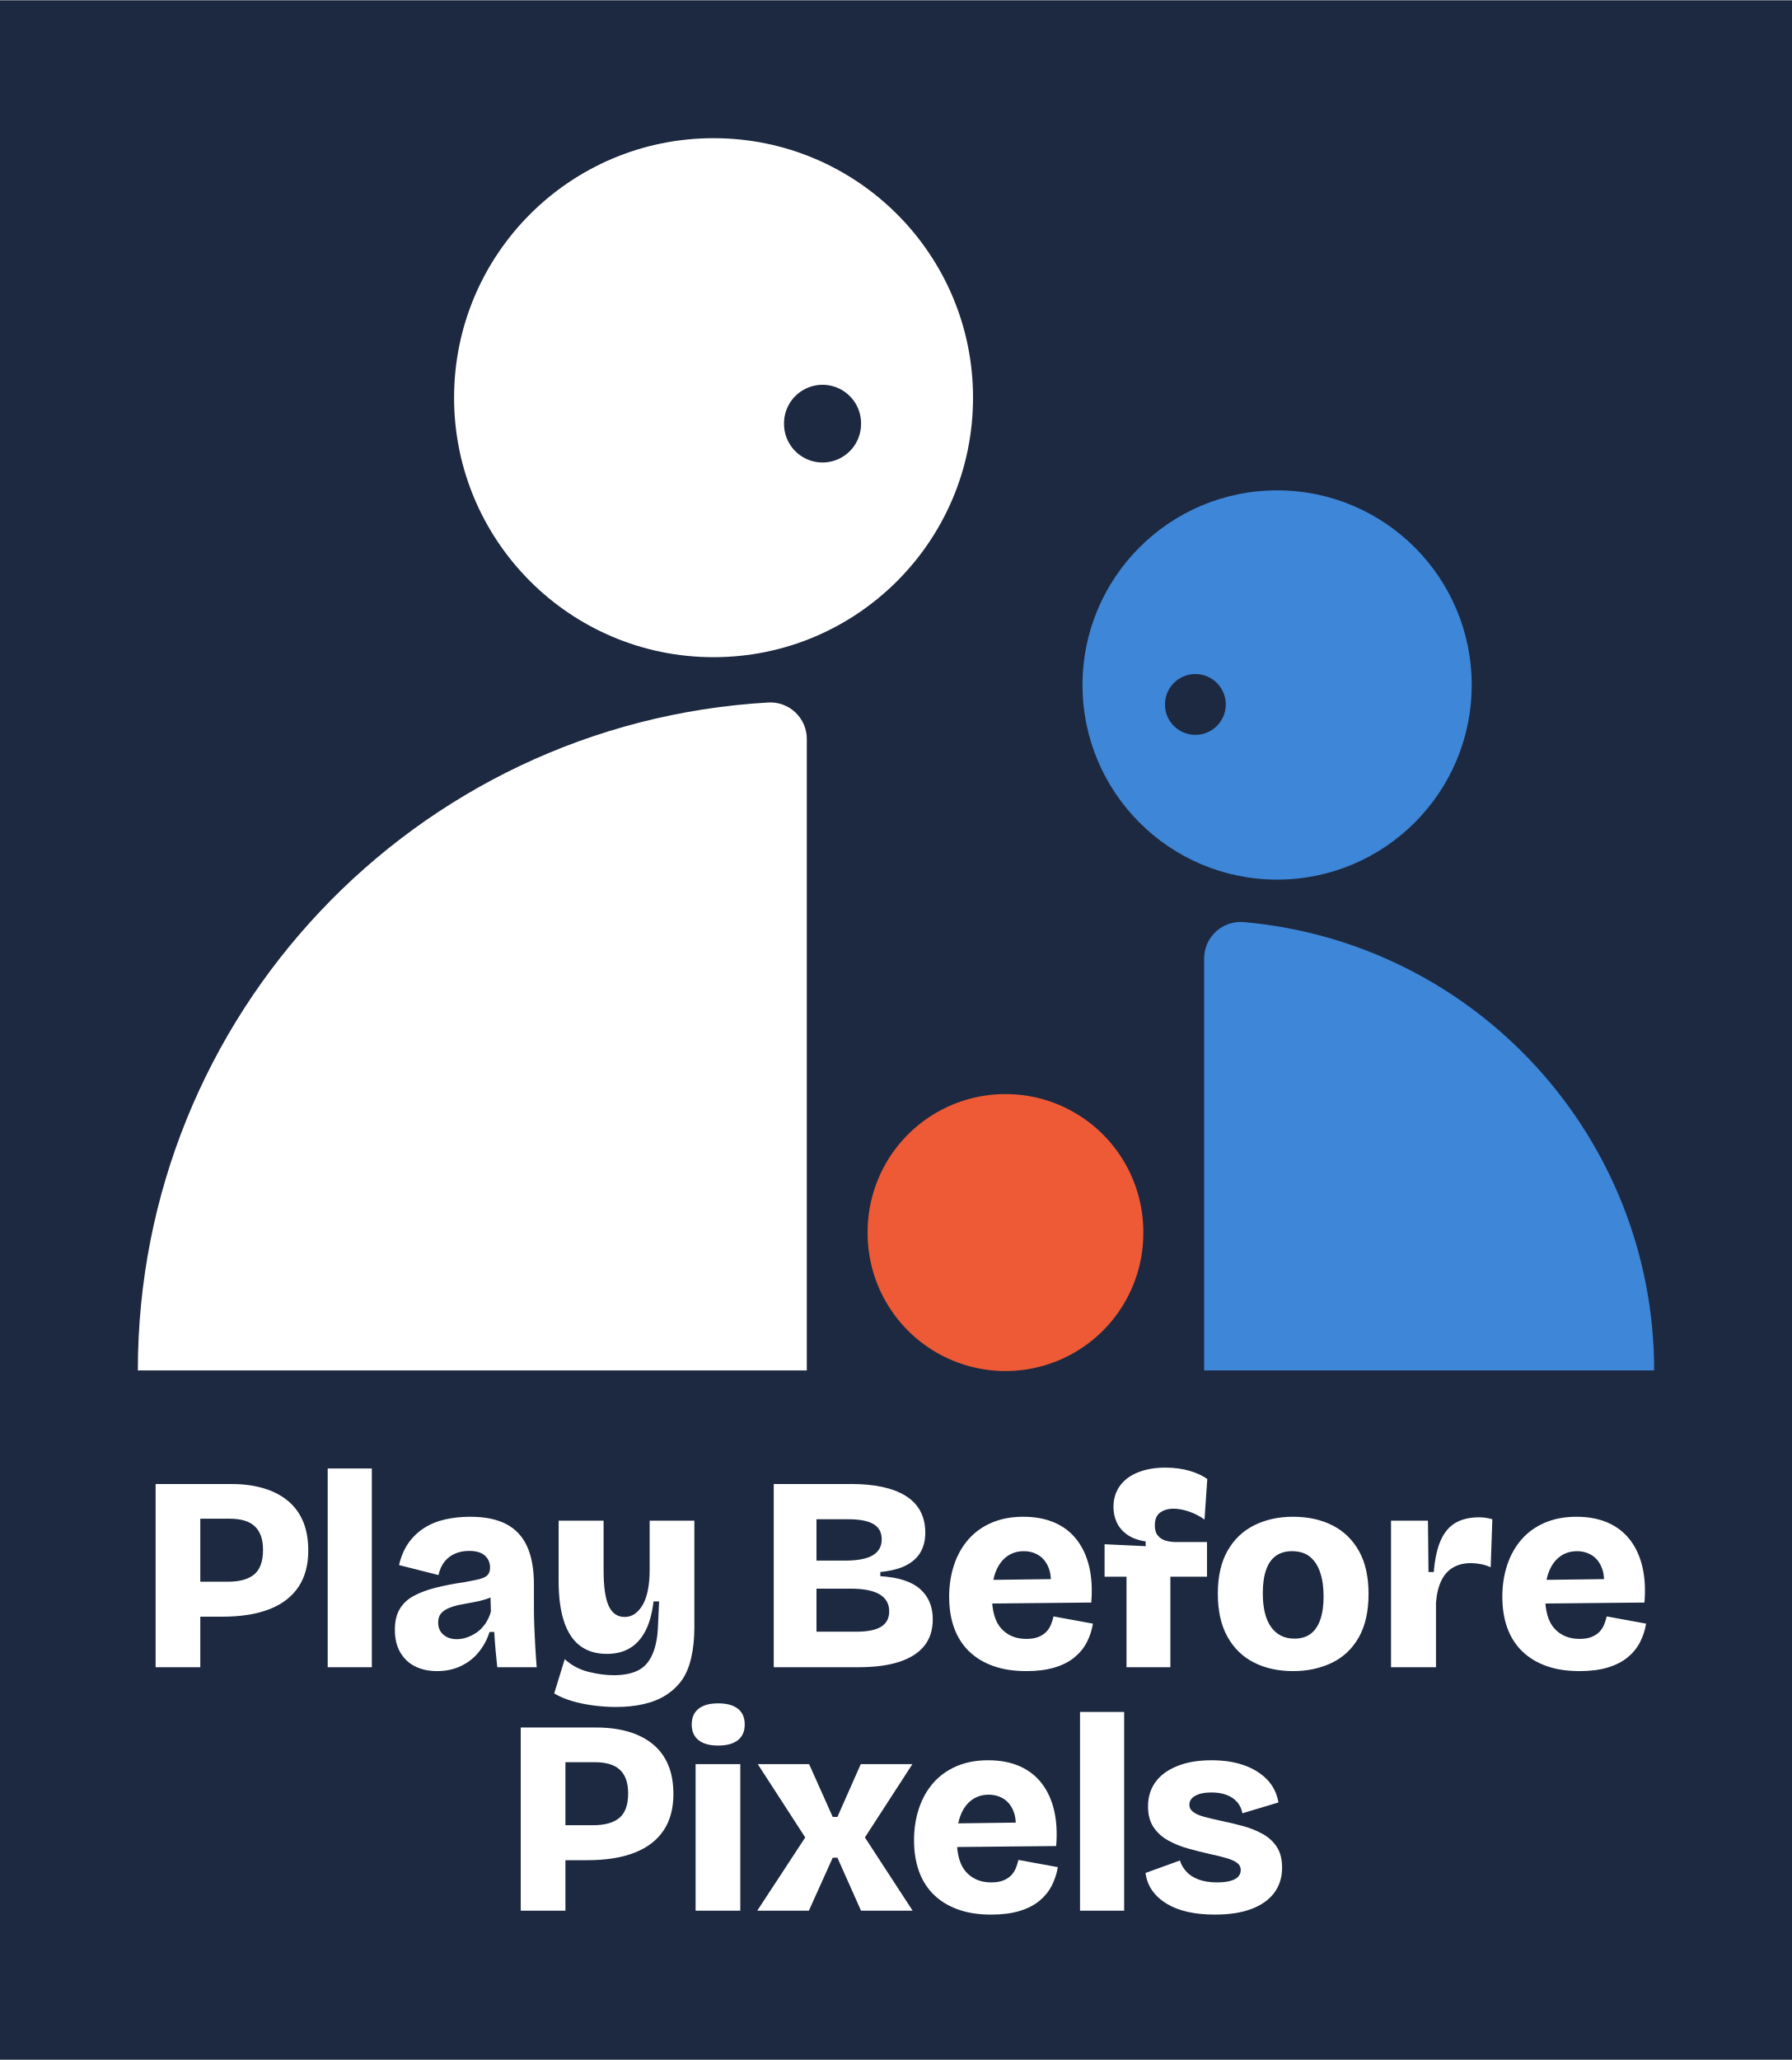
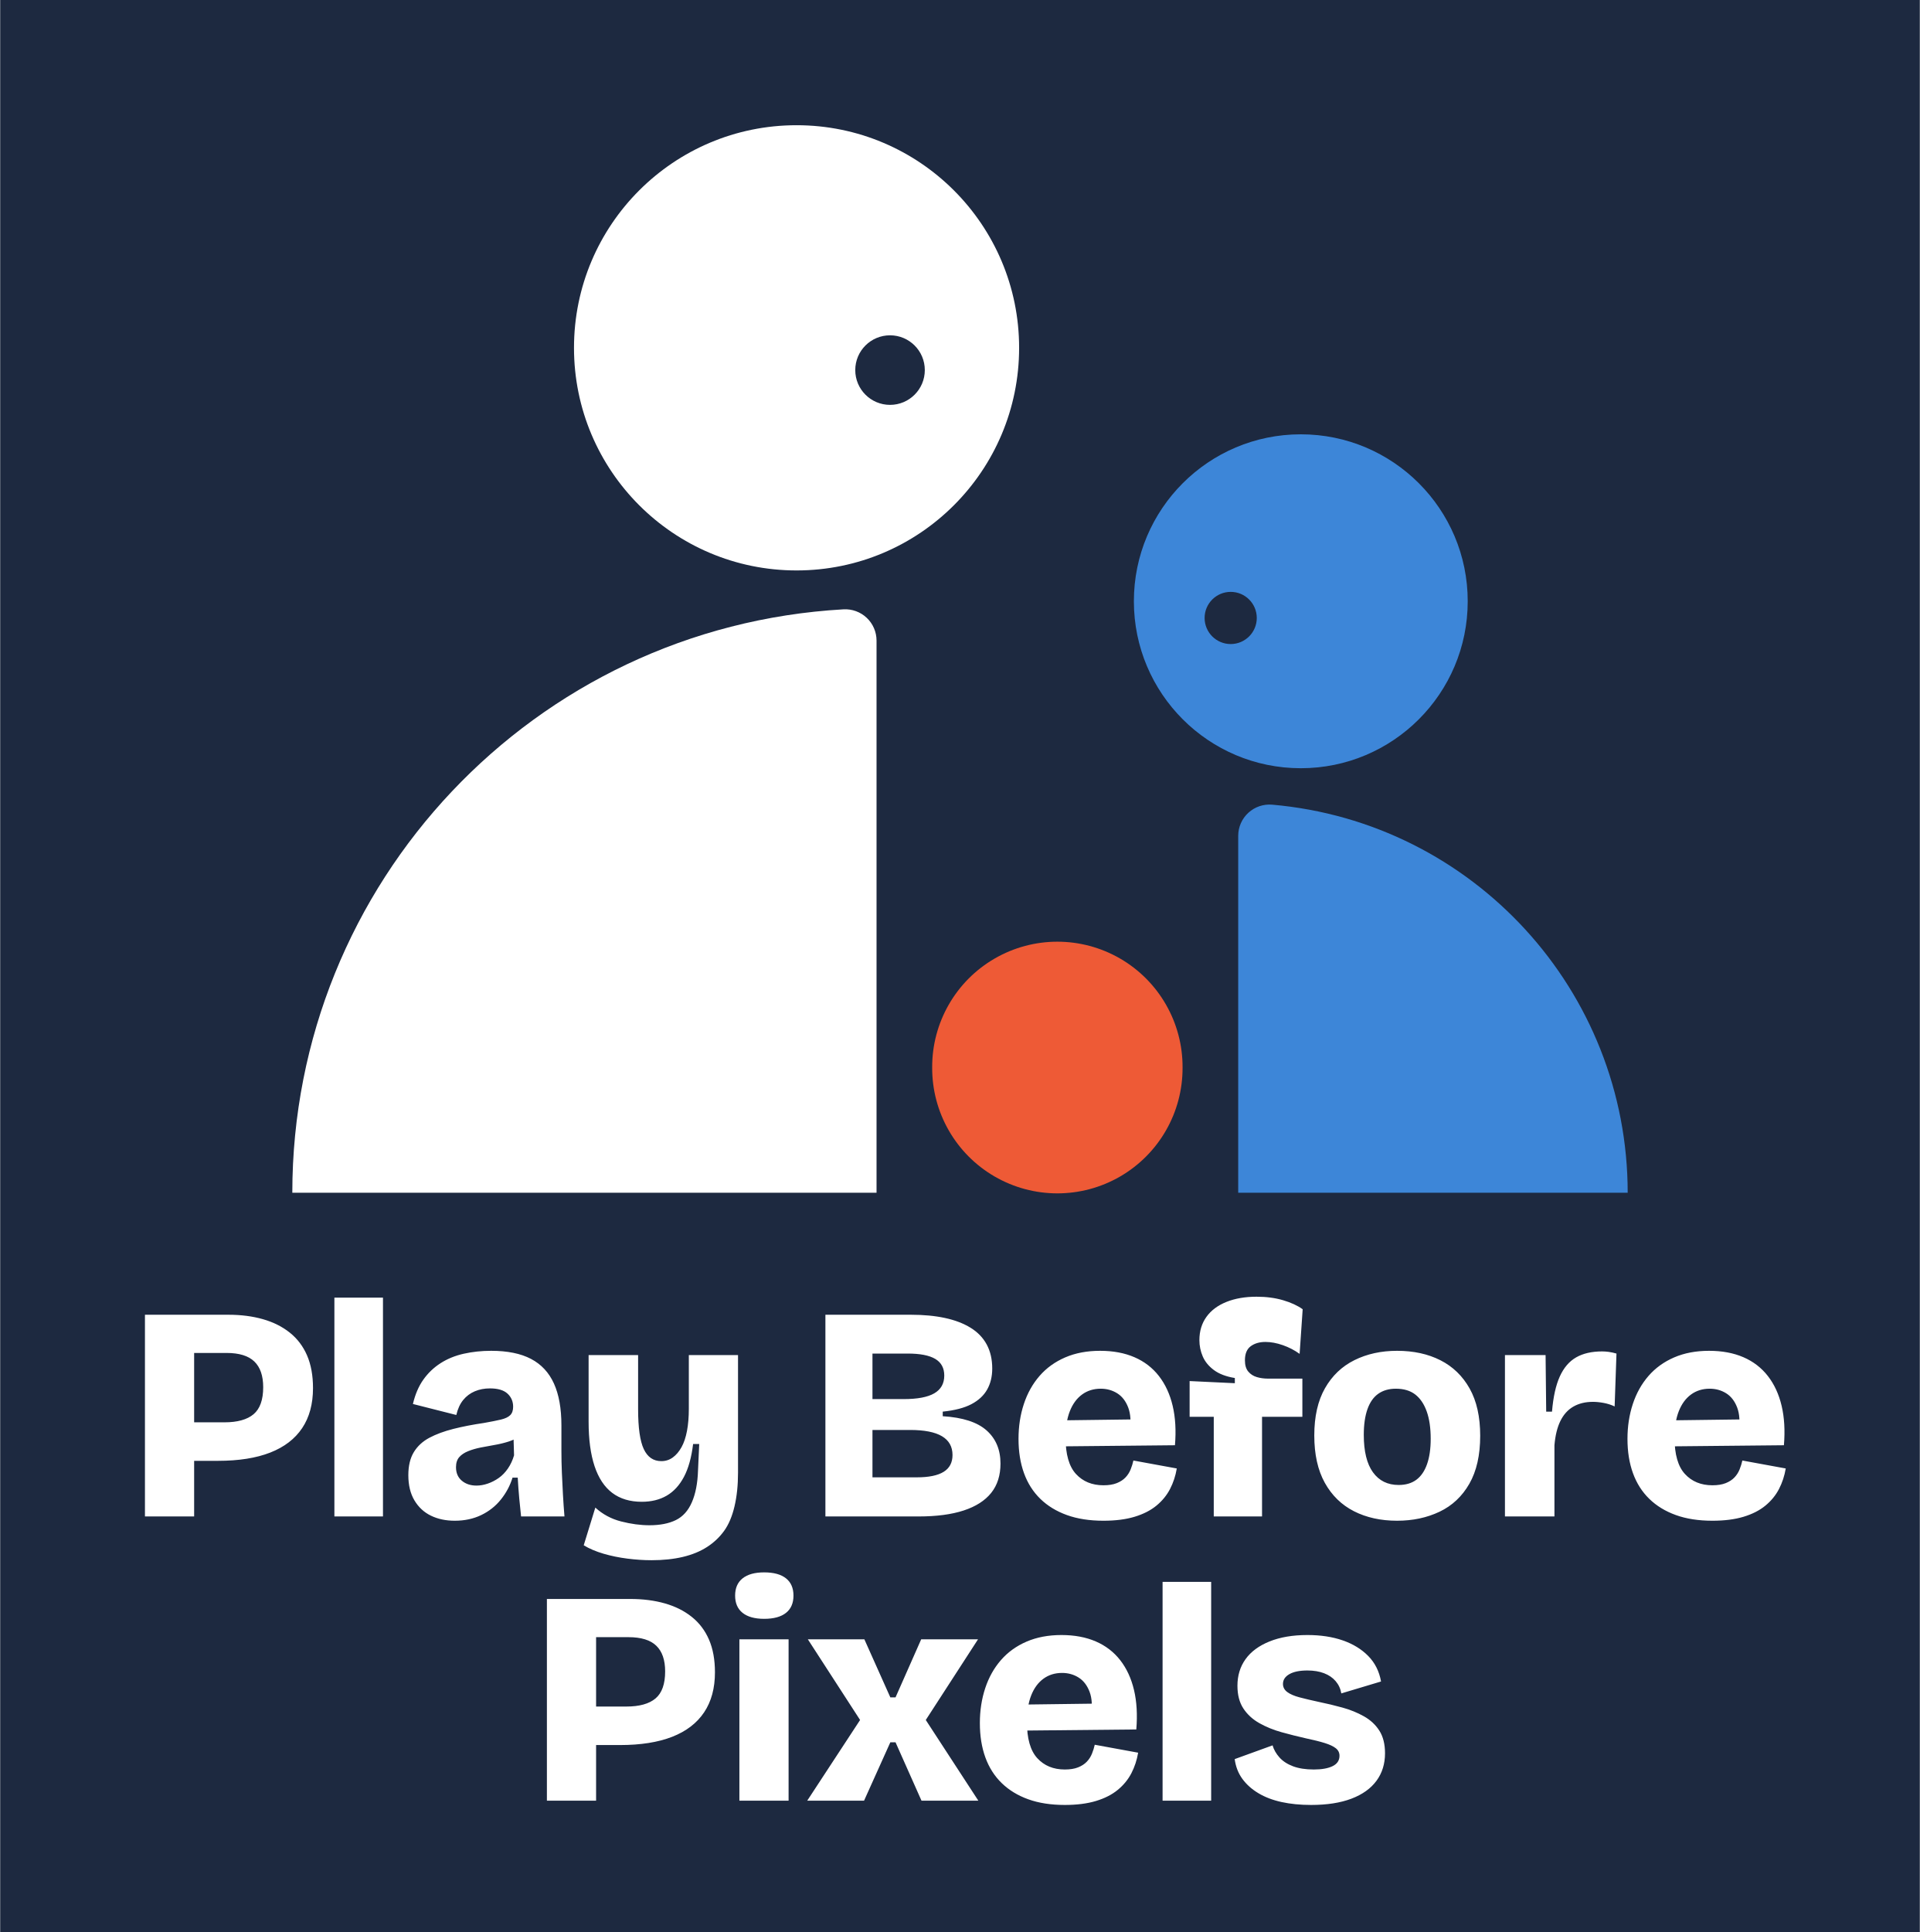
- <svg xmlns="http://www.w3.org/2000/svg" viewBox="-496.64 -496.64 6456.27 7418.73" width="870" height="1000" role="img" aria-label="Play Before Pixels">
-   <rect x="-496.64" y="-496.64" width="6456.27" height="7418.73" fill="#1D2940" />
-   <path class="a" fill="#FFFFFF" d="M2410.15 4439.05V2164.16A131.46 131.46 0 0 0 2271.1 2032.92A2410.15 2410.15 0 0 0 0 4439.05ZM1139.34 934.84A934.84 934.84 0 1 1 3009.03 934.84A934.84 934.84 0 1 1 1139.34 934.84ZM2328.06 1028.33A138.77 138.77 0 1 0 2605.59 1028.33A138.77 138.77 0 1 0 2328.06 1028.33Z" />
-   <path class="c" fill="#3D86D8" d="M3841.63 4439.05V2954.95A131.46 131.46 0 0 1 3984.69 2824A1621.37 1621.37 0 0 1 5463 4439.05ZM3403.42 1969.83A701.13 701.13 0 1 1 4805.69 1969.83A701.13 701.13 0 1 1 3403.42 1969.83ZM3700.53 2039.94A109.55 109.55 0 1 0 3919.63 2039.94A109.55 109.55 0 1 0 3700.53 2039.94Z" />
-   <path class="b" fill="#EE5A36" d="M2629.25 3942.42A496.64 496.64 0 1 1 3622.52 3942.42A496.64 496.64 0 1 1 2629.25 3942.42Z" />
-   <path class="t" fill="#FFFFFF" d="M182 5326.25V5200.25H324Q388 5200.25 419.5 5173.75Q451 5147.25 451 5085.25Q451 5029.25 422 5001.25Q393 4973.25 331 4973.25H182V4848.25H337Q399 4848.25 450 4862.75Q501 4877.25 538 4906.75Q575 4936.25 594.5 4981.25Q614 5026.25 614 5088.25Q614 5166.25 578.5 5219.25Q543 5272.25 474 5299.25Q405 5326.25 303 5326.25ZM64 5508.25V4848.25H225V5508.25ZM684 5508.25V4792.25H843V5508.25ZM1078 5522.25Q1034 5522.25 1000 5505.75Q966 5489.25 946 5455.75Q926 5422.25 926 5373.25Q926 5327.25 944 5297.75Q962 5268.25 995 5250.75Q1028 5233.25 1073.5 5221.75Q1119 5210.25 1174 5202.25Q1208 5196.25 1229 5191.25Q1250 5186.25 1259.5 5176.75Q1269 5167.25 1269 5149.25Q1269 5123.25 1250.5 5106.25Q1232 5089.25 1193 5089.25Q1166 5089.25 1143.5 5098.75Q1121 5108.25 1105.5 5127.25Q1090 5146.25 1083 5176.25L941 5140.25Q952 5093.25 975 5060.75Q998 5028.25 1031.5 5006.75Q1065 4985.25 1107.5 4975.75Q1150 4966.25 1197 4966.25Q1277 4966.25 1327.5 4992.75Q1378 5019.25 1402.5 5073.25Q1427 5127.25 1427 5210.25V5293.25Q1427 5329.25 1428.5 5364.75Q1430 5400.25 1432 5436.25Q1434 5472.25 1437 5508.25H1295Q1292 5482.25 1289 5449.25Q1286 5416.25 1284 5381.25H1267Q1255 5420.25 1229 5452.75Q1203 5485.25 1164.5 5503.75Q1126 5522.25 1078 5522.25ZM1149 5407.25Q1167 5407.25 1186 5400.75Q1205 5394.25 1222 5382.25Q1239 5370.25 1252 5351.25Q1265 5332.25 1272 5308.25L1270 5240.25L1292 5244.25Q1276 5256.25 1254 5263.25Q1232 5270.25 1208.5 5274.25Q1185 5278.25 1162.5 5282.75Q1140 5287.25 1121.5 5294.75Q1103 5302.25 1092.5 5314.25Q1082 5326.25 1082 5347.25Q1082 5375.25 1101 5391.25Q1120 5407.25 1149 5407.25ZM1722 5651.45Q1684 5651.45 1643 5646.25Q1602 5641.05 1565 5630.25Q1528 5619.45 1500 5602.65L1538 5479.25Q1574 5512.25 1622.5 5524.65Q1671 5537.05 1715 5537.05Q1767 5537.05 1801.5 5520.15Q1836 5503.25 1854 5461.75Q1872 5420.25 1874 5359.25L1878 5271.25H1858Q1850 5337.25 1828 5378.75Q1806 5420.25 1771.5 5440.25Q1737 5460.25 1690 5460.25Q1632 5460.25 1593.5 5431.25Q1555 5402.25 1535.5 5343.75Q1516 5285.25 1516 5198.25V4980.25H1678V5157.25Q1678 5248.25 1696.5 5287.75Q1715 5327.25 1754 5327.25Q1775 5327.25 1791.5 5315.25Q1808 5303.25 1820 5281.75Q1832 5260.25 1838 5228.25Q1844 5196.25 1844 5156.25V4980.25H2005V5365.25Q2005 5426.25 1993.5 5475.25Q1982 5524.25 1959.5 5555.45Q1937 5586.65 1903.5 5608.25Q1870 5629.85 1824.5 5640.65Q1779 5651.45 1722 5651.45ZM2291 5508.25V4848.25H2571Q2633 4848.25 2682 4858.75Q2731 4869.25 2766 4890.75Q2801 4912.25 2819 4945.75Q2837 4979.25 2837 5024.25Q2837 5063.25 2820.5 5092.75Q2804 5122.25 2769 5140.75Q2734 5159.25 2675 5165.25V5180.25Q2773 5186.25 2818.5 5226.75Q2864 5267.25 2864 5335.25Q2864 5393.25 2833.5 5431.25Q2803 5469.25 2743.5 5488.75Q2684 5508.25 2596 5508.25ZM2445 5380.25H2590Q2649 5380.25 2678 5362.25Q2707 5344.25 2707 5307.25Q2707 5266.25 2672.5 5245.75Q2638 5225.25 2568 5225.25H2445ZM2445 5124.25H2547Q2615 5124.25 2647.5 5105.25Q2680 5086.25 2680 5047.25Q2680 5010.25 2650.5 4992.75Q2621 4975.25 2560 4975.25H2445ZM3201 5522.25Q3133 5522.25 3081.5 5503.75Q3030 5485.25 2994.5 5450.75Q2959 5416.25 2941 5366.75Q2923 5317.25 2923 5254.25Q2923 5193.25 2940.5 5140.25Q2958 5087.25 2992 5048.25Q3026 5009.25 3076 4987.75Q3126 4966.25 3190 4966.25Q3254 4966.25 3302.5 4987.25Q3351 5008.25 3382.5 5048.75Q3414 5089.25 3427.5 5146.25Q3441 5203.25 3435 5275.25L3028 5279.25V5194.25L3337 5190.25L3287 5232.25Q3294 5183.25 3282 5151.75Q3270 5120.25 3246 5105.25Q3222 5090.25 3192 5090.25Q3157 5090.25 3131 5109.25Q3105 5128.25 3091 5163.75Q3077 5199.25 3077 5250.25Q3077 5332.25 3111 5369.25Q3145 5406.25 3201 5406.25Q3227 5406.25 3244.5 5399.25Q3262 5392.25 3273 5380.75Q3284 5369.25 3290 5354.25Q3296 5339.25 3299 5325.25L3441 5351.25Q3435 5387.25 3419 5418.25Q3403 5449.25 3374.5 5472.75Q3346 5496.25 3303 5509.25Q3260 5522.25 3201 5522.25ZM3562 5508.25V5182.25H3483V5065.25L3631 5072.25V5055.25Q3588 5048.25 3562.5 5029.25Q3537 5010.25 3526 4984.75Q3515 4959.25 3515 4931.25Q3515 4887.25 3538 4855.25Q3561 4823.25 3603.5 4806.25Q3646 4789.25 3702 4789.25Q3750 4789.25 3789 4800.75Q3828 4812.25 3853 4830.25L3843 4976.25Q3818 4958.25 3788 4947.75Q3758 4937.25 3731 4937.25Q3702 4937.25 3683 4951.25Q3664 4965.25 3664 4997.25Q3664 5021.25 3675 5034.25Q3686 5047.25 3703 5052.25Q3720 5057.25 3739 5057.25H3852V5182.25H3720V5508.25ZM4162 5522.25Q4082 5522.25 4021 5491.25Q3960 5460.25 3925.5 5398.25Q3891 5336.25 3891 5243.25Q3891 5150.25 3926 5088.75Q3961 5027.25 4022.5 4996.75Q4084 4966.25 4162 4966.25Q4243 4966.25 4304 4997.25Q4365 5028.25 4399.5 5089.75Q4434 5151.25 4434 5244.25Q4434 5339.25 4398.5 5401.25Q4363 5463.25 4301 5492.75Q4239 5522.25 4162 5522.25ZM4167 5405.25Q4202 5405.25 4225 5388.25Q4248 5371.25 4260 5337.25Q4272 5303.25 4272 5254.25Q4272 5201.25 4259 5164.75Q4246 5128.25 4221.5 5109.25Q4197 5090.25 4158 5090.25Q4124 5090.25 4100.5 5106.75Q4077 5123.25 4065 5157.25Q4053 5191.25 4053 5241.25Q4053 5322.25 4083 5363.75Q4113 5405.25 4167 5405.25ZM4515 5508.25V5255.25V4980.25H4648L4650 5165.25H4669Q4675 5093.25 4694.5 5050.25Q4714 5007.25 4748 4987.75Q4782 4968.25 4833 4968.25Q4843 4968.25 4854.5 4969.75Q4866 4971.25 4880 4975.25L4874 5148.25Q4857 5140.25 4838 5136.75Q4819 5133.25 4803 5133.25Q4766 5133.25 4739 5148.75Q4712 5164.25 4696.5 5195.75Q4681 5227.25 4677 5275.25V5508.25ZM5194 5522.25Q5126 5522.25 5074.5 5503.75Q5023 5485.25 4987.5 5450.75Q4952 5416.25 4934 5366.75Q4916 5317.25 4916 5254.25Q4916 5193.25 4933.5 5140.25Q4951 5087.25 4985 5048.25Q5019 5009.25 5069 4987.75Q5119 4966.25 5183 4966.25Q5247 4966.25 5295.5 4987.25Q5344 5008.25 5375.5 5048.75Q5407 5089.25 5420.5 5146.25Q5434 5203.25 5428 5275.25L5021 5279.25V5194.25L5330 5190.25L5280 5232.25Q5287 5183.25 5275 5151.75Q5263 5120.25 5239 5105.25Q5215 5090.25 5185 5090.25Q5150 5090.25 5124 5109.25Q5098 5128.25 5084 5163.75Q5070 5199.25 5070 5250.25Q5070 5332.25 5104 5369.25Q5138 5406.25 5194 5406.25Q5220 5406.25 5237.5 5399.25Q5255 5392.25 5266 5380.75Q5277 5369.25 5283 5354.25Q5289 5339.25 5292 5325.25L5434 5351.25Q5428 5387.25 5412 5418.25Q5396 5449.25 5367.5 5472.75Q5339 5496.25 5296 5509.25Q5253 5522.25 5194 5522.25ZM1497.5 6203.45V6077.45H1639.5Q1703.5 6077.45 1735 6050.95Q1766.5 6024.45 1766.5 5962.45Q1766.5 5906.45 1737.5 5878.45Q1708.5 5850.45 1646.5 5850.45H1497.5V5725.45H1652.5Q1714.5 5725.45 1765.5 5739.95Q1816.5 5754.45 1853.5 5783.95Q1890.5 5813.45 1910 5858.45Q1929.5 5903.45 1929.5 5965.45Q1929.5 6043.45 1894 6096.45Q1858.5 6149.45 1789.5 6176.45Q1720.5 6203.45 1618.5 6203.45ZM1379.5 6385.45V5725.45H1540.5V6385.45ZM2009.5 6385.45V5857.45H2170.5V6385.45ZM2090.5 5790.45Q2044.5 5790.45 2020 5770.95Q1995.5 5751.45 1995.5 5714.45Q1995.5 5677.45 2020 5657.95Q2044.5 5638.45 2090.5 5638.45Q2137.5 5638.45 2162 5657.95Q2186.5 5677.45 2186.5 5714.45Q2186.5 5751.45 2162 5770.95Q2137.5 5790.45 2090.5 5790.45ZM2231.5 6385.45 2404.5 6121.45 2233.5 5857.45H2418.5L2503.5 6047.45H2520.5L2604.5 5857.45H2790.5L2619.5 6121.45L2791.5 6385.45H2605.5L2520.5 6194.45H2503.5L2417.5 6385.45ZM3074.5 6399.45Q3006.5 6399.45 2955 6380.95Q2903.5 6362.45 2868 6327.95Q2832.5 6293.45 2814.5 6243.95Q2796.5 6194.45 2796.5 6131.45Q2796.5 6070.45 2814 6017.45Q2831.5 5964.45 2865.5 5925.45Q2899.5 5886.45 2949.5 5864.95Q2999.5 5843.45 3063.5 5843.45Q3127.5 5843.45 3176 5864.45Q3224.5 5885.45 3256 5925.95Q3287.5 5966.45 3301 6023.45Q3314.5 6080.45 3308.5 6152.45L2901.5 6156.45V6071.45L3210.5 6067.45L3160.5 6109.45Q3167.5 6060.45 3155.5 6028.95Q3143.5 5997.45 3119.5 5982.45Q3095.5 5967.45 3065.5 5967.45Q3030.5 5967.45 3004.5 5986.45Q2978.5 6005.45 2964.5 6040.95Q2950.5 6076.45 2950.5 6127.45Q2950.5 6209.45 2984.5 6246.45Q3018.5 6283.45 3074.5 6283.45Q3100.5 6283.45 3118 6276.45Q3135.5 6269.45 3146.5 6257.95Q3157.5 6246.45 3163.5 6231.45Q3169.5 6216.45 3172.5 6202.45L3314.5 6228.45Q3308.5 6264.45 3292.5 6295.45Q3276.5 6326.45 3248 6349.95Q3219.5 6373.45 3176.5 6386.45Q3133.5 6399.45 3074.5 6399.45ZM3394.5 6385.45V5669.45H3553.5V6385.45ZM3880.5 6399.45Q3827.5 6399.45 3784 6389.95Q3740.5 6380.45 3708 6360.95Q3675.5 6341.45 3655.5 6313.95Q3635.5 6286.45 3630.5 6249.45L3754.5 6204.45Q3760.5 6225.45 3777 6243.95Q3793.5 6262.45 3821.5 6272.95Q3849.5 6283.45 3889.5 6283.45Q3928.5 6283.45 3951 6272.45Q3973.5 6261.45 3973.5 6238.45Q3973.5 6223.45 3961.5 6213.95Q3949.5 6204.45 3925.5 6196.95Q3901.5 6189.45 3863.5 6181.45Q3823.5 6172.45 3784 6161.45Q3744.5 6150.45 3711.5 6131.95Q3678.5 6113.45 3659 6083.95Q3639.5 6054.45 3639.5 6009.45Q3639.5 5959.45 3666 5922.45Q3692.5 5885.45 3744.5 5864.45Q3796.5 5843.45 3868.5 5843.45Q3933.5 5843.45 3984 5860.95Q4034.5 5878.45 4067.5 5911.95Q4100.5 5945.45 4109.5 5995.45L3979.5 6034.45Q3975.5 6011.45 3961 5994.45Q3946.5 5977.45 3923 5968.45Q3899.5 5959.45 3868.5 5959.45Q3830.5 5959.45 3809.5 5971.45Q3788.5 5983.45 3788.5 6003.45Q3788.5 6019.45 3802.5 6029.95Q3816.5 6040.45 3843 6047.45Q3869.5 6054.45 3906.5 6062.45Q3945.5 6070.45 3983.5 6080.95Q4021.5 6091.45 4053.5 6109.45Q4085.5 6127.45 4104 6156.45Q4122.5 6185.45 4122.5 6230.45Q4122.5 6282.45 4094.5 6320.45Q4066.5 6358.45 4012.5 6378.95Q3958.5 6399.45 3880.5 6399.45Z" />
+ <svg xmlns="http://www.w3.org/2000/svg" viewBox="-409.73 -409.73 6282.45 6321.71" width="994" height="1000" role="img" aria-label="Play Before Pixels">
+   <rect x="-409.73" y="-409.73" width="6282.45" height="6321.71" fill="#1D2940" />
+   <path class="a" fill="#FFFFFF" d="M2458.35 3493.06V1686.34A102.43 102.43 0 0 0 2350.12 1584.08A1912.05 1912.05 0 0 0 546.3 3493.06ZM1468.18 728.4A728.4 728.4 0 1 1 2924.98 728.4A728.4 728.4 0 1 1 1468.18 728.4ZM2388.7 801.24A113.81 113.81 0 1 0 2616.32 801.24A113.81 113.81 0 1 0 2388.7 801.24Z" />
+   <path class="c" fill="#3D86D8" d="M3642 3493.06V2325.27A102.43 102.43 0 0 1 3753.38 2223.24A1274.7 1274.7 0 0 1 4916.7 3493.06ZM3300.56 1557.68A546.3 546.3 0 1 1 4393.16 1557.68A546.3 546.3 0 1 1 3300.56 1557.68ZM3532.06 1612.31A85.36 85.36 0 1 0 3702.78 1612.31A85.36 85.36 0 1 0 3532.06 1612.31Z" />
+   <path class="b" fill="#EE5A36" d="M2640.45 3083.34A409.73 409.73 0 1 1 3459.9 3083.34A409.73 409.73 0 1 1 2640.45 3083.34Z" />
+   <path class="t" fill="#FFFFFF" d="M182 4370.26V4244.26H324Q388 4244.26 419.5 4217.76Q451 4191.26 451 4129.26Q451 4073.26 422 4045.26Q393 4017.26 331 4017.26H182V3892.26H337Q399 3892.26 450 3906.76Q501 3921.26 538 3950.76Q575 3980.26 594.5 4025.26Q614 4070.26 614 4132.26Q614 4210.26 578.5 4263.26Q543 4316.26 474 4343.26Q405 4370.26 303 4370.26ZM64 4552.26V3892.26H225V4552.26ZM684 4552.26V3836.26H843V4552.26ZM1078 4566.26Q1034 4566.26 1000 4549.76Q966 4533.26 946 4499.76Q926 4466.26 926 4417.26Q926 4371.26 944 4341.76Q962 4312.26 995 4294.76Q1028 4277.26 1073.5 4265.76Q1119 4254.26 1174 4246.26Q1208 4240.26 1229 4235.26Q1250 4230.26 1259.5 4220.76Q1269 4211.26 1269 4193.26Q1269 4167.26 1250.5 4150.26Q1232 4133.26 1193 4133.26Q1166 4133.26 1143.5 4142.76Q1121 4152.26 1105.5 4171.26Q1090 4190.26 1083 4220.26L941 4184.26Q952 4137.26 975 4104.76Q998 4072.26 1031.5 4050.76Q1065 4029.26 1107.5 4019.76Q1150 4010.26 1197 4010.26Q1277 4010.26 1327.5 4036.76Q1378 4063.26 1402.5 4117.26Q1427 4171.26 1427 4254.26V4337.26Q1427 4373.26 1428.5 4408.76Q1430 4444.26 1432 4480.26Q1434 4516.26 1437 4552.26H1295Q1292 4526.26 1289 4493.26Q1286 4460.26 1284 4425.26H1267Q1255 4464.26 1229 4496.76Q1203 4529.26 1164.5 4547.76Q1126 4566.26 1078 4566.26ZM1149 4451.26Q1167 4451.26 1186 4444.76Q1205 4438.26 1222 4426.26Q1239 4414.26 1252 4395.26Q1265 4376.26 1272 4352.26L1270 4284.26L1292 4288.26Q1276 4300.26 1254 4307.26Q1232 4314.26 1208.5 4318.26Q1185 4322.26 1162.5 4326.76Q1140 4331.26 1121.5 4338.76Q1103 4346.26 1092.5 4358.26Q1082 4370.26 1082 4391.26Q1082 4419.26 1101 4435.26Q1120 4451.26 1149 4451.26ZM1722 4695.46Q1684 4695.46 1643 4690.26Q1602 4685.06 1565 4674.26Q1528 4663.46 1500 4646.66L1538 4523.26Q1574 4556.26 1622.5 4568.66Q1671 4581.06 1715 4581.06Q1767 4581.06 1801.5 4564.16Q1836 4547.26 1854 4505.76Q1872 4464.26 1874 4403.26L1878 4315.26H1858Q1850 4381.26 1828 4422.76Q1806 4464.26 1771.5 4484.26Q1737 4504.26 1690 4504.26Q1632 4504.26 1593.5 4475.26Q1555 4446.26 1535.5 4387.76Q1516 4329.26 1516 4242.26V4024.26H1678V4201.26Q1678 4292.26 1696.5 4331.76Q1715 4371.26 1754 4371.26Q1775 4371.26 1791.5 4359.26Q1808 4347.26 1820 4325.76Q1832 4304.26 1838 4272.26Q1844 4240.26 1844 4200.26V4024.26H2005V4409.26Q2005 4470.26 1993.5 4519.26Q1982 4568.26 1959.5 4599.46Q1937 4630.66 1903.5 4652.26Q1870 4673.86 1824.5 4684.66Q1779 4695.46 1722 4695.46ZM2291 4552.26V3892.26H2571Q2633 3892.26 2682 3902.76Q2731 3913.26 2766 3934.76Q2801 3956.26 2819 3989.76Q2837 4023.26 2837 4068.26Q2837 4107.26 2820.5 4136.76Q2804 4166.26 2769 4184.76Q2734 4203.26 2675 4209.26V4224.26Q2773 4230.26 2818.5 4270.76Q2864 4311.26 2864 4379.26Q2864 4437.26 2833.5 4475.26Q2803 4513.26 2743.5 4532.76Q2684 4552.26 2596 4552.26ZM2445 4424.26H2590Q2649 4424.26 2678 4406.26Q2707 4388.26 2707 4351.26Q2707 4310.26 2672.5 4289.76Q2638 4269.26 2568 4269.26H2445ZM2445 4168.26H2547Q2615 4168.26 2647.5 4149.26Q2680 4130.26 2680 4091.26Q2680 4054.26 2650.5 4036.76Q2621 4019.26 2560 4019.26H2445ZM3201 4566.26Q3133 4566.26 3081.5 4547.76Q3030 4529.26 2994.5 4494.76Q2959 4460.26 2941 4410.76Q2923 4361.26 2923 4298.26Q2923 4237.26 2940.5 4184.26Q2958 4131.26 2992 4092.26Q3026 4053.26 3076 4031.76Q3126 4010.26 3190 4010.26Q3254 4010.26 3302.5 4031.26Q3351 4052.26 3382.5 4092.76Q3414 4133.26 3427.5 4190.26Q3441 4247.26 3435 4319.26L3028 4323.26V4238.26L3337 4234.26L3287 4276.26Q3294 4227.26 3282 4195.76Q3270 4164.26 3246 4149.26Q3222 4134.26 3192 4134.26Q3157 4134.26 3131 4153.26Q3105 4172.26 3091 4207.76Q3077 4243.26 3077 4294.26Q3077 4376.26 3111 4413.26Q3145 4450.26 3201 4450.26Q3227 4450.26 3244.5 4443.26Q3262 4436.26 3273 4424.76Q3284 4413.26 3290 4398.26Q3296 4383.26 3299 4369.26L3441 4395.26Q3435 4431.26 3419 4462.26Q3403 4493.26 3374.5 4516.76Q3346 4540.26 3303 4553.26Q3260 4566.26 3201 4566.26ZM3562 4552.26V4226.26H3483V4109.26L3631 4116.26V4099.26Q3588 4092.26 3562.5 4073.26Q3537 4054.26 3526 4028.76Q3515 4003.26 3515 3975.26Q3515 3931.26 3538 3899.26Q3561 3867.26 3603.5 3850.26Q3646 3833.26 3702 3833.26Q3750 3833.26 3789 3844.76Q3828 3856.26 3853 3874.26L3843 4020.26Q3818 4002.26 3788 3991.76Q3758 3981.26 3731 3981.26Q3702 3981.26 3683 3995.26Q3664 4009.26 3664 4041.26Q3664 4065.26 3675 4078.26Q3686 4091.26 3703 4096.26Q3720 4101.26 3739 4101.26H3852V4226.26H3720V4552.26ZM4162 4566.26Q4082 4566.26 4021 4535.26Q3960 4504.26 3925.5 4442.26Q3891 4380.26 3891 4287.26Q3891 4194.26 3926 4132.76Q3961 4071.26 4022.5 4040.76Q4084 4010.26 4162 4010.26Q4243 4010.26 4304 4041.26Q4365 4072.26 4399.5 4133.76Q4434 4195.26 4434 4288.26Q4434 4383.26 4398.5 4445.26Q4363 4507.26 4301 4536.76Q4239 4566.26 4162 4566.26ZM4167 4449.26Q4202 4449.26 4225 4432.26Q4248 4415.26 4260 4381.26Q4272 4347.26 4272 4298.26Q4272 4245.26 4259 4208.76Q4246 4172.26 4221.5 4153.26Q4197 4134.26 4158 4134.26Q4124 4134.26 4100.5 4150.76Q4077 4167.26 4065 4201.26Q4053 4235.26 4053 4285.26Q4053 4366.26 4083 4407.76Q4113 4449.26 4167 4449.26ZM4515 4552.26V4299.26V4024.26H4648L4650 4209.26H4669Q4675 4137.26 4694.5 4094.26Q4714 4051.26 4748 4031.76Q4782 4012.26 4833 4012.26Q4843 4012.26 4854.5 4013.76Q4866 4015.26 4880 4019.26L4874 4192.26Q4857 4184.26 4838 4180.76Q4819 4177.26 4803 4177.26Q4766 4177.26 4739 4192.76Q4712 4208.26 4696.5 4239.76Q4681 4271.26 4677 4319.26V4552.26ZM5194 4566.26Q5126 4566.26 5074.5 4547.76Q5023 4529.26 4987.5 4494.76Q4952 4460.26 4934 4410.76Q4916 4361.26 4916 4298.26Q4916 4237.26 4933.5 4184.26Q4951 4131.26 4985 4092.26Q5019 4053.26 5069 4031.76Q5119 4010.26 5183 4010.26Q5247 4010.26 5295.5 4031.26Q5344 4052.26 5375.5 4092.76Q5407 4133.26 5420.5 4190.26Q5434 4247.26 5428 4319.26L5021 4323.26V4238.26L5330 4234.26L5280 4276.26Q5287 4227.26 5275 4195.76Q5263 4164.26 5239 4149.26Q5215 4134.26 5185 4134.26Q5150 4134.26 5124 4153.26Q5098 4172.26 5084 4207.76Q5070 4243.26 5070 4294.26Q5070 4376.26 5104 4413.26Q5138 4450.26 5194 4450.26Q5220 4450.26 5237.5 4443.26Q5255 4436.26 5266 4424.76Q5277 4413.26 5283 4398.26Q5289 4383.26 5292 4369.26L5434 4395.26Q5428 4431.26 5412 4462.26Q5396 4493.26 5367.5 4516.76Q5339 4540.26 5296 4553.26Q5253 4566.26 5194 4566.26ZM1497.5 5300.26V5174.26H1639.5Q1703.5 5174.26 1735 5147.76Q1766.5 5121.26 1766.5 5059.26Q1766.5 5003.26 1737.5 4975.26Q1708.5 4947.26 1646.5 4947.26H1497.5V4822.26H1652.5Q1714.5 4822.26 1765.5 4836.76Q1816.5 4851.26 1853.5 4880.76Q1890.5 4910.26 1910 4955.26Q1929.5 5000.26 1929.5 5062.26Q1929.5 5140.26 1894 5193.26Q1858.5 5246.26 1789.5 5273.26Q1720.5 5300.26 1618.5 5300.26ZM1379.5 5482.26V4822.26H1540.5V5482.26ZM2009.5 5482.26V4954.26H2170.5V5482.26ZM2090.5 4887.26Q2044.5 4887.26 2020 4867.76Q1995.5 4848.26 1995.5 4811.26Q1995.5 4774.26 2020 4754.76Q2044.5 4735.26 2090.5 4735.26Q2137.5 4735.26 2162 4754.76Q2186.5 4774.26 2186.5 4811.26Q2186.5 4848.26 2162 4867.76Q2137.5 4887.26 2090.5 4887.26ZM2231.5 5482.26 2404.5 5218.26 2233.5 4954.26H2418.5L2503.5 5144.26H2520.5L2604.5 4954.26H2790.5L2619.5 5218.26L2791.5 5482.26H2605.5L2520.5 5291.26H2503.5L2417.5 5482.26ZM3074.5 5496.26Q3006.5 5496.26 2955 5477.76Q2903.5 5459.26 2868 5424.76Q2832.5 5390.26 2814.5 5340.76Q2796.5 5291.26 2796.5 5228.26Q2796.5 5167.26 2814 5114.26Q2831.5 5061.26 2865.5 5022.26Q2899.5 4983.26 2949.5 4961.76Q2999.5 4940.26 3063.5 4940.26Q3127.5 4940.26 3176 4961.26Q3224.5 4982.26 3256 5022.76Q3287.5 5063.26 3301 5120.26Q3314.5 5177.26 3308.5 5249.26L2901.5 5253.26V5168.26L3210.5 5164.26L3160.5 5206.26Q3167.5 5157.26 3155.5 5125.76Q3143.5 5094.26 3119.5 5079.26Q3095.5 5064.26 3065.5 5064.26Q3030.5 5064.26 3004.5 5083.26Q2978.5 5102.26 2964.5 5137.76Q2950.5 5173.26 2950.5 5224.26Q2950.5 5306.26 2984.5 5343.26Q3018.5 5380.26 3074.5 5380.26Q3100.5 5380.26 3118 5373.26Q3135.5 5366.26 3146.5 5354.76Q3157.5 5343.26 3163.5 5328.26Q3169.5 5313.26 3172.5 5299.26L3314.5 5325.26Q3308.5 5361.26 3292.5 5392.26Q3276.5 5423.26 3248 5446.76Q3219.5 5470.26 3176.5 5483.26Q3133.5 5496.26 3074.5 5496.26ZM3394.5 5482.26V4766.26H3553.5V5482.26ZM3880.5 5496.26Q3827.5 5496.26 3784 5486.76Q3740.5 5477.26 3708 5457.76Q3675.5 5438.26 3655.5 5410.76Q3635.5 5383.26 3630.5 5346.26L3754.5 5301.26Q3760.5 5322.26 3777 5340.76Q3793.5 5359.26 3821.5 5369.76Q3849.5 5380.26 3889.5 5380.26Q3928.5 5380.26 3951 5369.26Q3973.5 5358.26 3973.5 5335.26Q3973.5 5320.26 3961.5 5310.76Q3949.5 5301.26 3925.5 5293.76Q3901.5 5286.26 3863.5 5278.26Q3823.5 5269.26 3784 5258.26Q3744.5 5247.26 3711.5 5228.76Q3678.5 5210.26 3659 5180.76Q3639.5 5151.26 3639.5 5106.26Q3639.5 5056.26 3666 5019.26Q3692.5 4982.26 3744.5 4961.26Q3796.5 4940.26 3868.5 4940.26Q3933.5 4940.26 3984 4957.76Q4034.5 4975.26 4067.5 5008.76Q4100.5 5042.26 4109.5 5092.26L3979.5 5131.26Q3975.5 5108.26 3961 5091.26Q3946.5 5074.26 3923 5065.26Q3899.5 5056.26 3868.5 5056.26Q3830.5 5056.26 3809.5 5068.26Q3788.5 5080.26 3788.5 5100.26Q3788.5 5116.26 3802.5 5126.76Q3816.5 5137.26 3843 5144.26Q3869.5 5151.26 3906.5 5159.26Q3945.5 5167.26 3983.5 5177.76Q4021.5 5188.26 4053.5 5206.26Q4085.5 5224.26 4104 5253.26Q4122.5 5282.26 4122.5 5327.26Q4122.5 5379.26 4094.5 5417.26Q4066.5 5455.26 4012.5 5475.76Q3958.5 5496.26 3880.5 5496.26Z" />
</svg>
